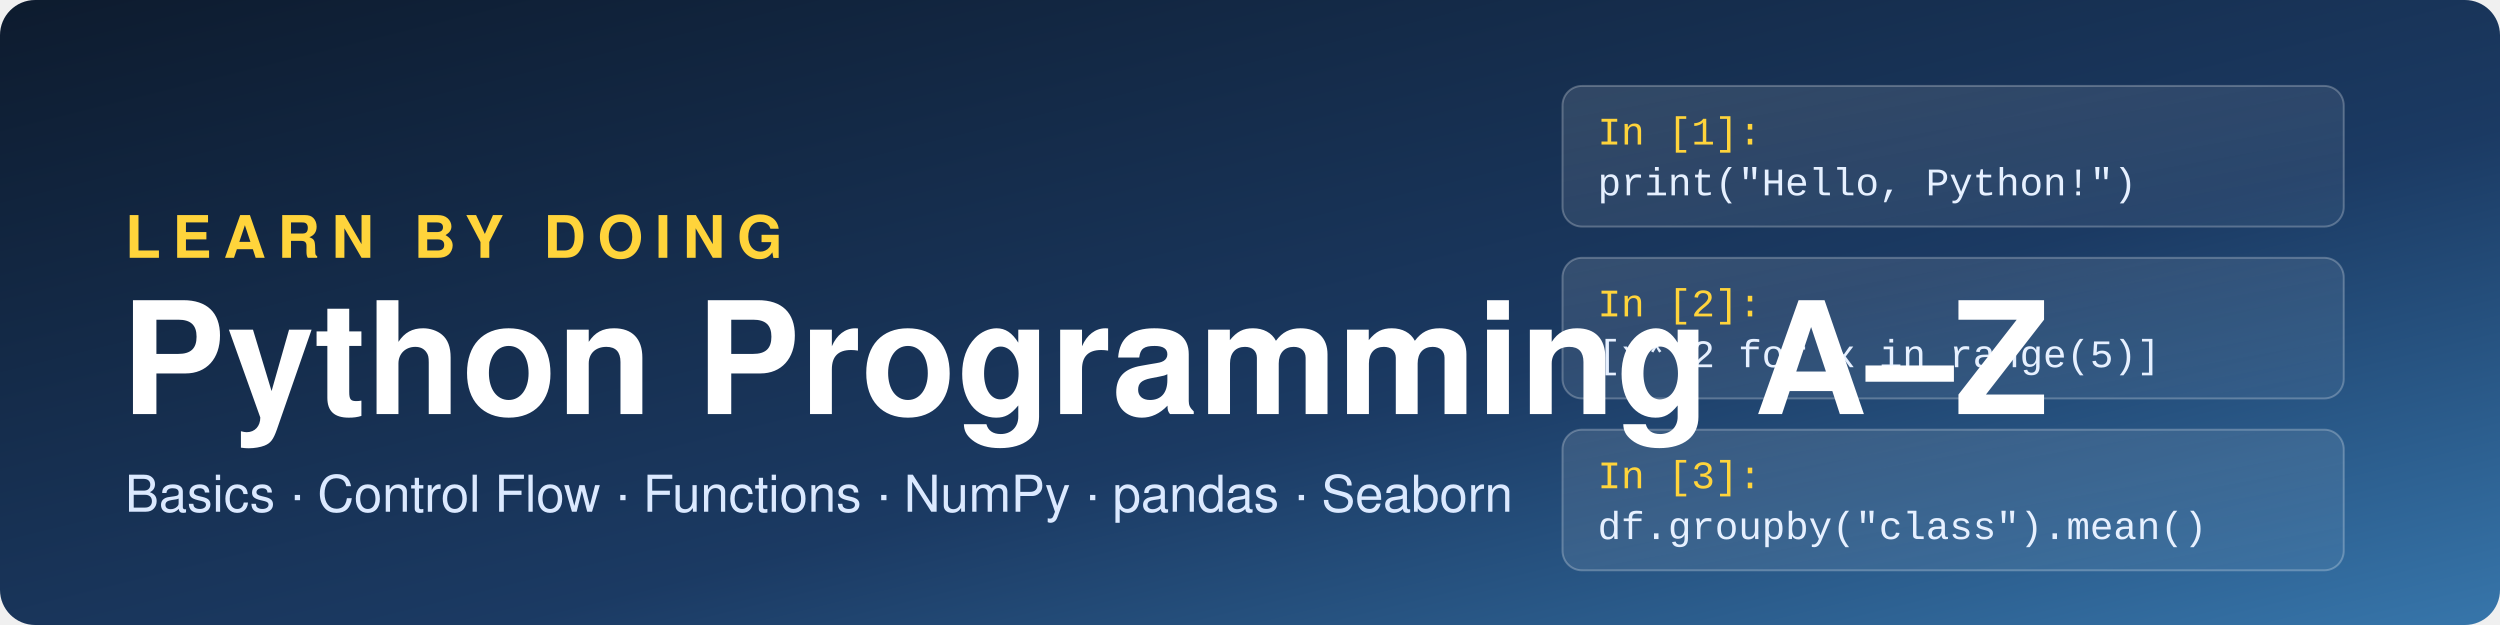
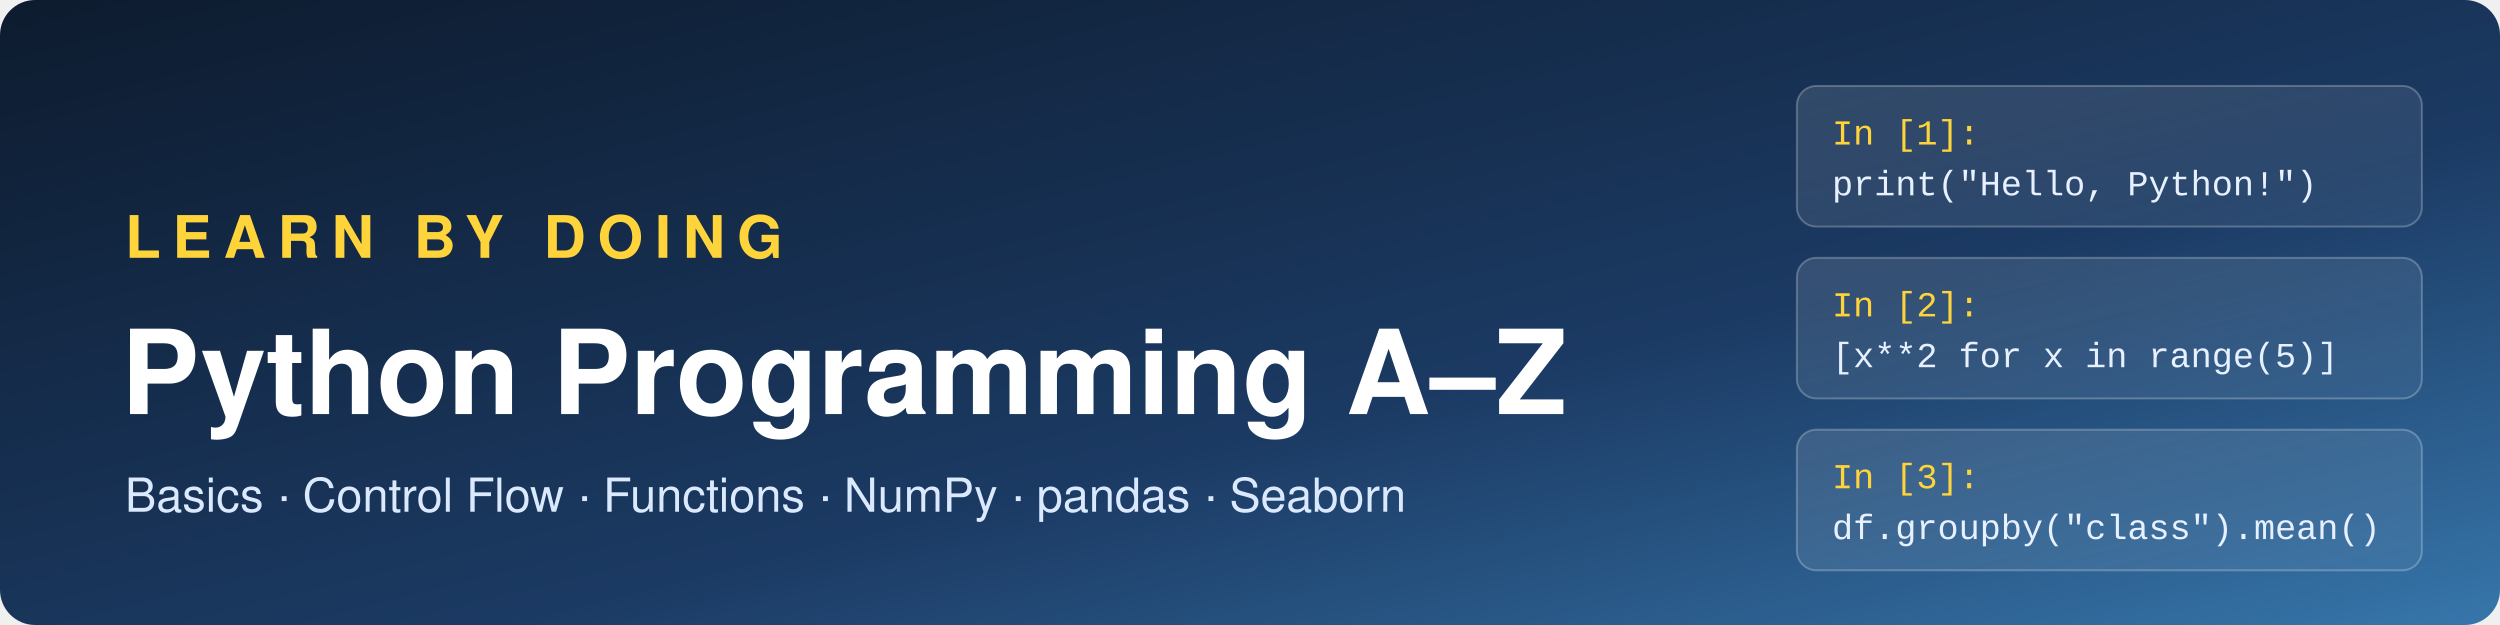
<svg xmlns="http://www.w3.org/2000/svg" width="1280" height="320" viewBox="0 0 1280 320" role="img" aria-label="Python Programming A-Z banner">
  <defs>
    <linearGradient id="bg" x1="0" y1="0" x2="1" y2="1">
      <stop offset="0" stop-color="#0d1b2e" />
      <stop offset="0.6" stop-color="#1b3a63" />
      <stop offset="1" stop-color="#3776AB" />
    </linearGradient>
    <linearGradient id="cell" x1="0" y1="0" x2="1" y2="1">
      <stop offset="0" stop-color="#ffffff" stop-opacity="0.12" />
      <stop offset="1" stop-color="#ffffff" stop-opacity="0.05" />
    </linearGradient>
  </defs>
  <rect width="1280" height="320" rx="18" fill="url(#bg)" />
-   <g transform="translate(800 44)">
-     <rect x="0" y="0" width="400" height="72" rx="10" fill="url(#cell)" stroke="#ffffff" stroke-opacity="0.25" />
-     <text x="18" y="30" font-family="Consolas, 'Courier New', monospace" font-size="20" fill="#FFD43B">In [1]:</text>
-     <text x="18" y="56" font-family="Consolas, 'Courier New', monospace" font-size="20" fill="#e6f0ff">print("Hello, Python!")</text>
-     <rect x="0" y="88" width="400" height="72" rx="10" fill="url(#cell)" stroke="#ffffff" stroke-opacity="0.25" />
-     <text x="18" y="118" font-family="Consolas, 'Courier New', monospace" font-size="20" fill="#FFD43B">In [2]:</text>
-     <text x="18" y="144" font-family="Consolas, 'Courier New', monospace" font-size="20" fill="#e6f0ff">[x**2 for x in range(5)]</text>
-     <rect x="0" y="176" width="400" height="72" rx="10" fill="url(#cell)" stroke="#ffffff" stroke-opacity="0.25" />
-     <text x="18" y="206" font-family="Consolas, 'Courier New', monospace" font-size="20" fill="#FFD43B">In [3]:</text>
-     <text x="18" y="232" font-family="Consolas, 'Courier New', monospace" font-size="20" fill="#e6f0ff">df.groupby("class").mean()</text>
+   <g transform="translate(920 44)">
+     <rect x="0" y="0" width="320" height="72" rx="10" fill="url(#cell)" stroke="#ffffff" stroke-opacity="0.25" />
+     <text x="18" y="30" font-family="Consolas, 'Courier New', monospace" font-size="18" fill="#FFD43B">In [1]:</text>
+     <text x="18" y="56" font-family="Consolas, 'Courier New', monospace" font-size="18" fill="#e6f0ff">print("Hello, Python!")</text>
+     <rect x="0" y="88" width="320" height="72" rx="10" fill="url(#cell)" stroke="#ffffff" stroke-opacity="0.25" />
+     <text x="18" y="118" font-family="Consolas, 'Courier New', monospace" font-size="18" fill="#FFD43B">In [2]:</text>
+     <text x="18" y="144" font-family="Consolas, 'Courier New', monospace" font-size="18" fill="#e6f0ff">[x**2 for x in range(5)]</text>
+     <rect x="0" y="176" width="320" height="72" rx="10" fill="url(#cell)" stroke="#ffffff" stroke-opacity="0.25" />
+     <text x="18" y="206" font-family="Consolas, 'Courier New', monospace" font-size="18" fill="#FFD43B">In [3]:</text>
+     <text x="18" y="232" font-family="Consolas, 'Courier New', monospace" font-size="18" fill="#e6f0ff">df.groupby("class").mean()</text>
  </g>
  <text x="64" y="132" font-family="Segoe UI, Helvetica, Arial, sans-serif" font-size="30" font-weight="600" fill="#FFD43B" letter-spacing="6">LEARN BY DOING</text>
-   <text x="62" y="212" font-family="Segoe UI, Helvetica, Arial, sans-serif" font-size="80" font-weight="800" fill="#ffffff">Python Programming A–Z</text>
-   <text x="64" y="262" font-family="Segoe UI, Helvetica, Arial, sans-serif" font-size="26" fill="#dbe9ff">Basics  ·  Control Flow  ·  Functions  ·  NumPy  ·  pandas  ·  Seaborn</text>
+   <text x="62" y="212" font-family="Segoe UI, Helvetica, Arial, sans-serif" font-size="60" font-weight="800" fill="#ffffff">Python Programming A–Z</text>
+   <text x="64" y="262" font-family="Segoe UI, Helvetica, Arial, sans-serif" font-size="24" fill="#dbe9ff">Basics  ·  Control Flow  ·  Functions  ·  NumPy  ·  pandas  ·  Seaborn</text>
</svg>
